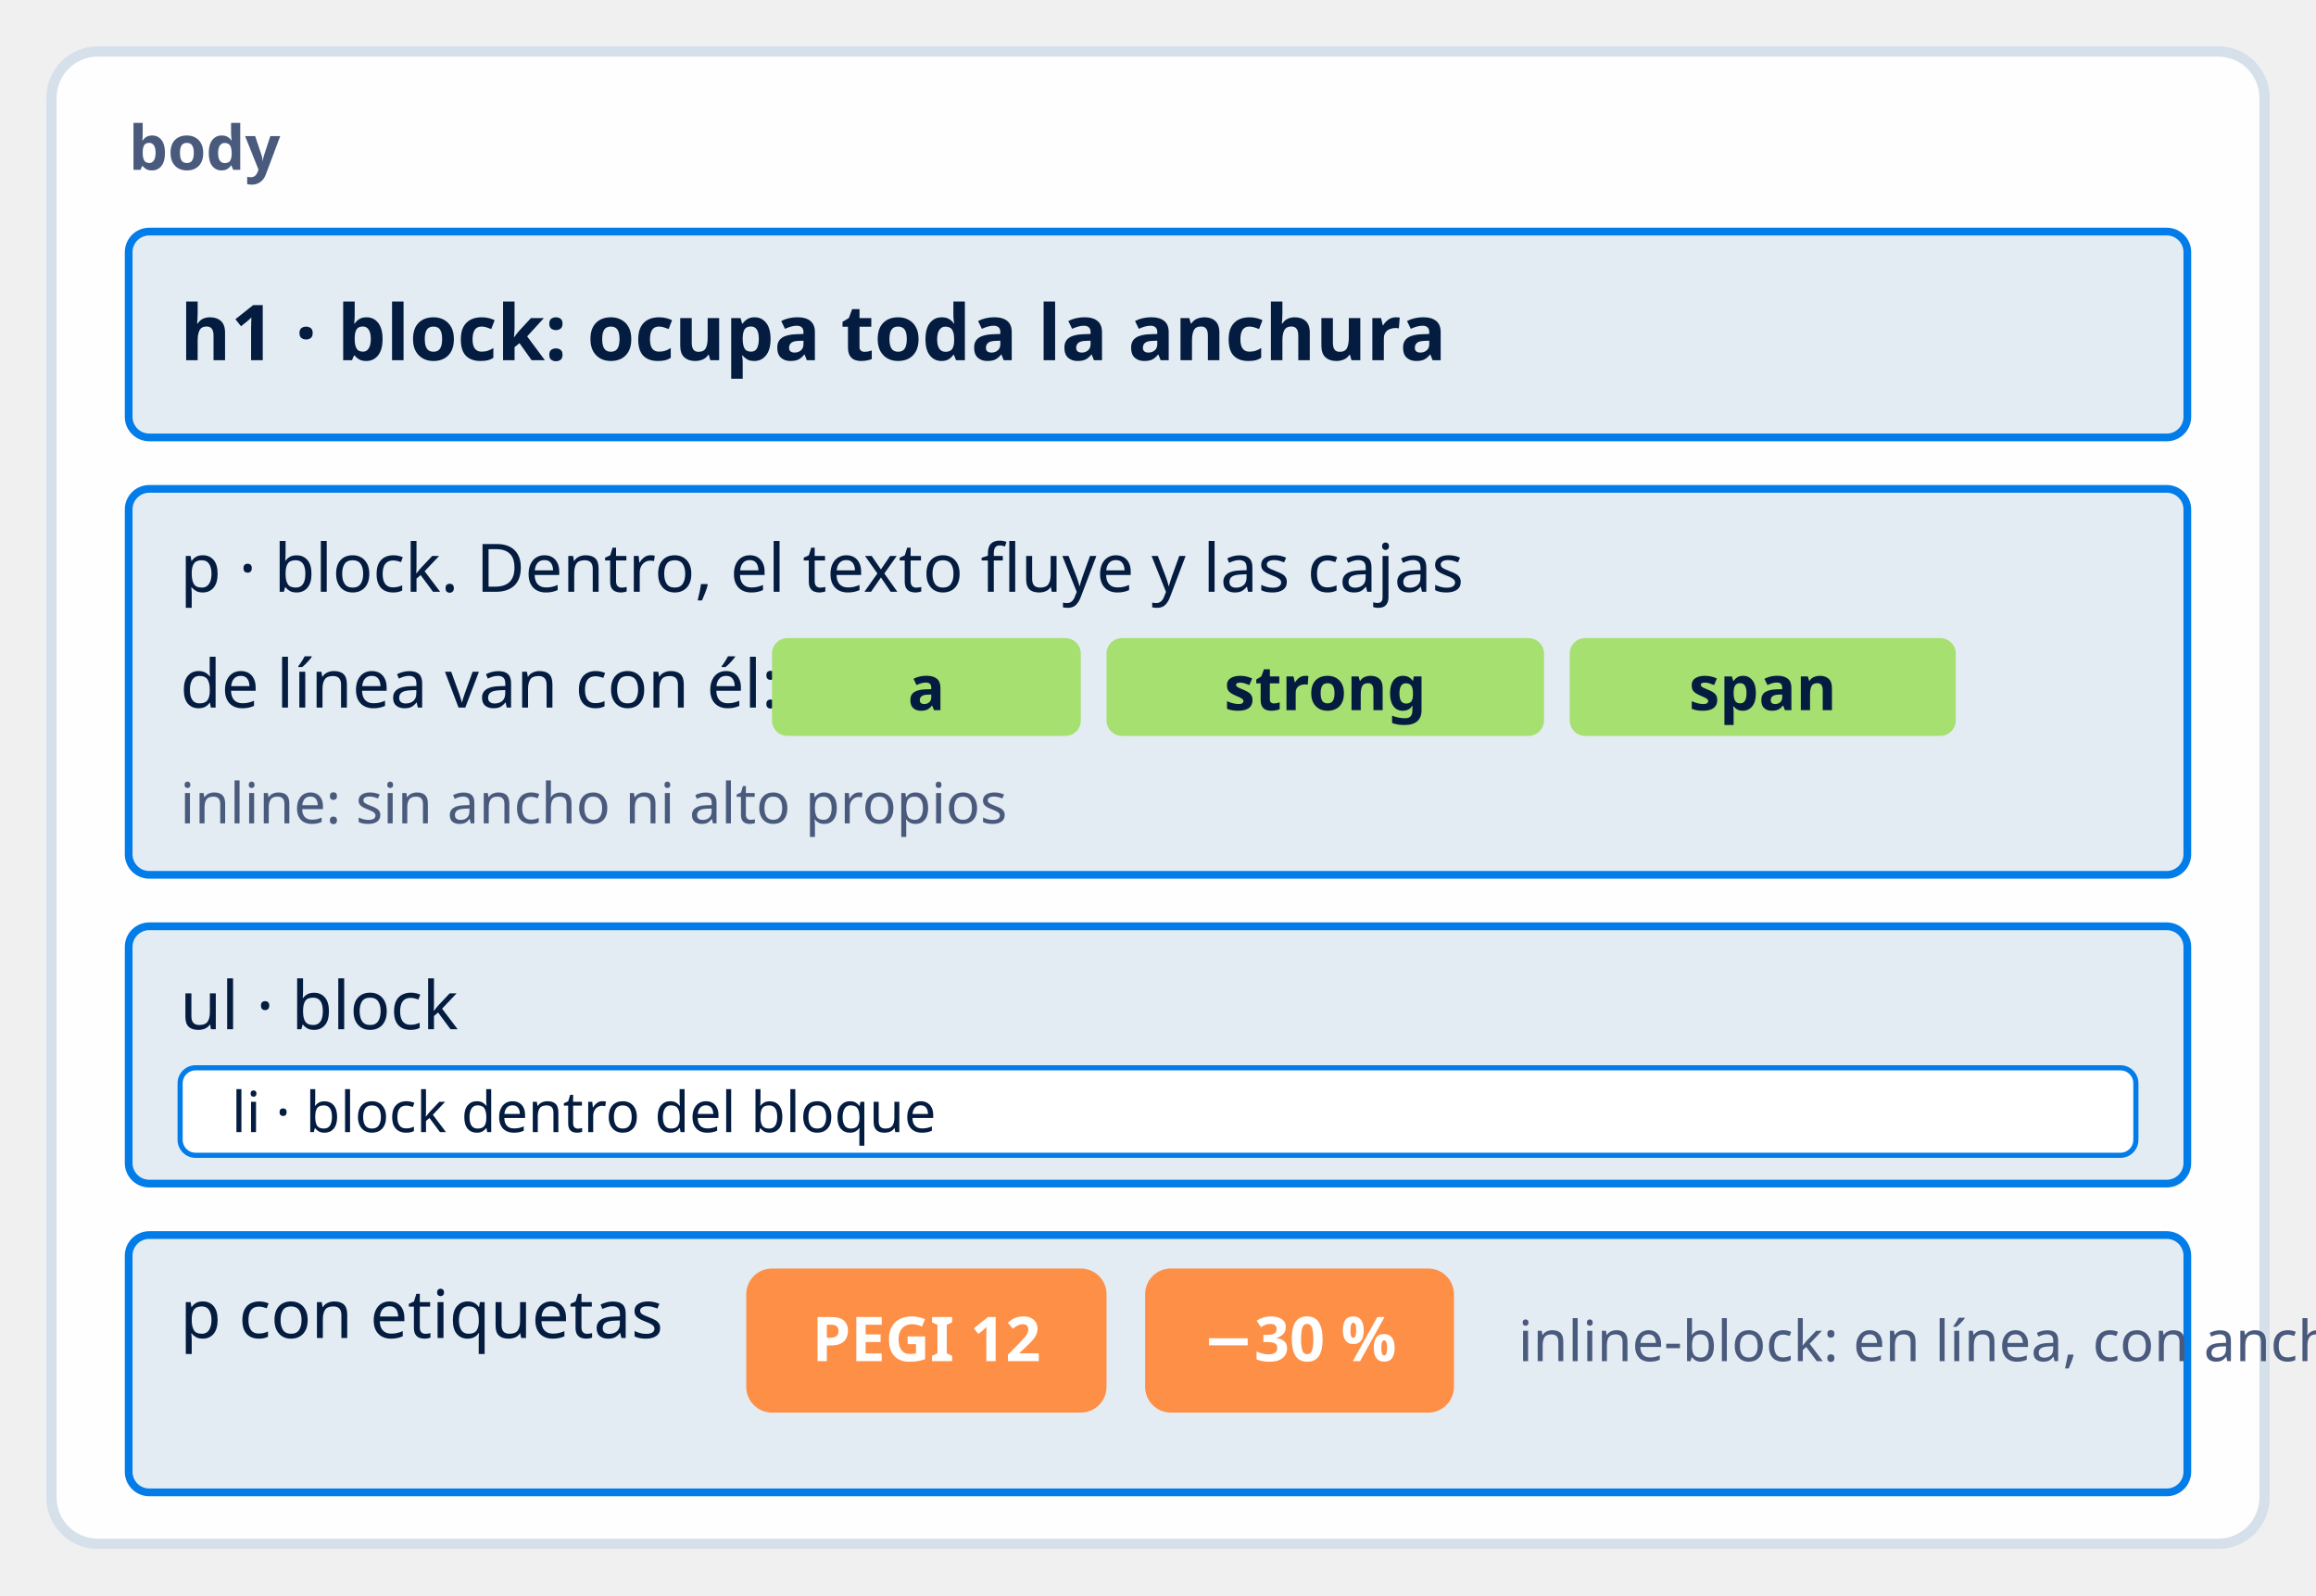
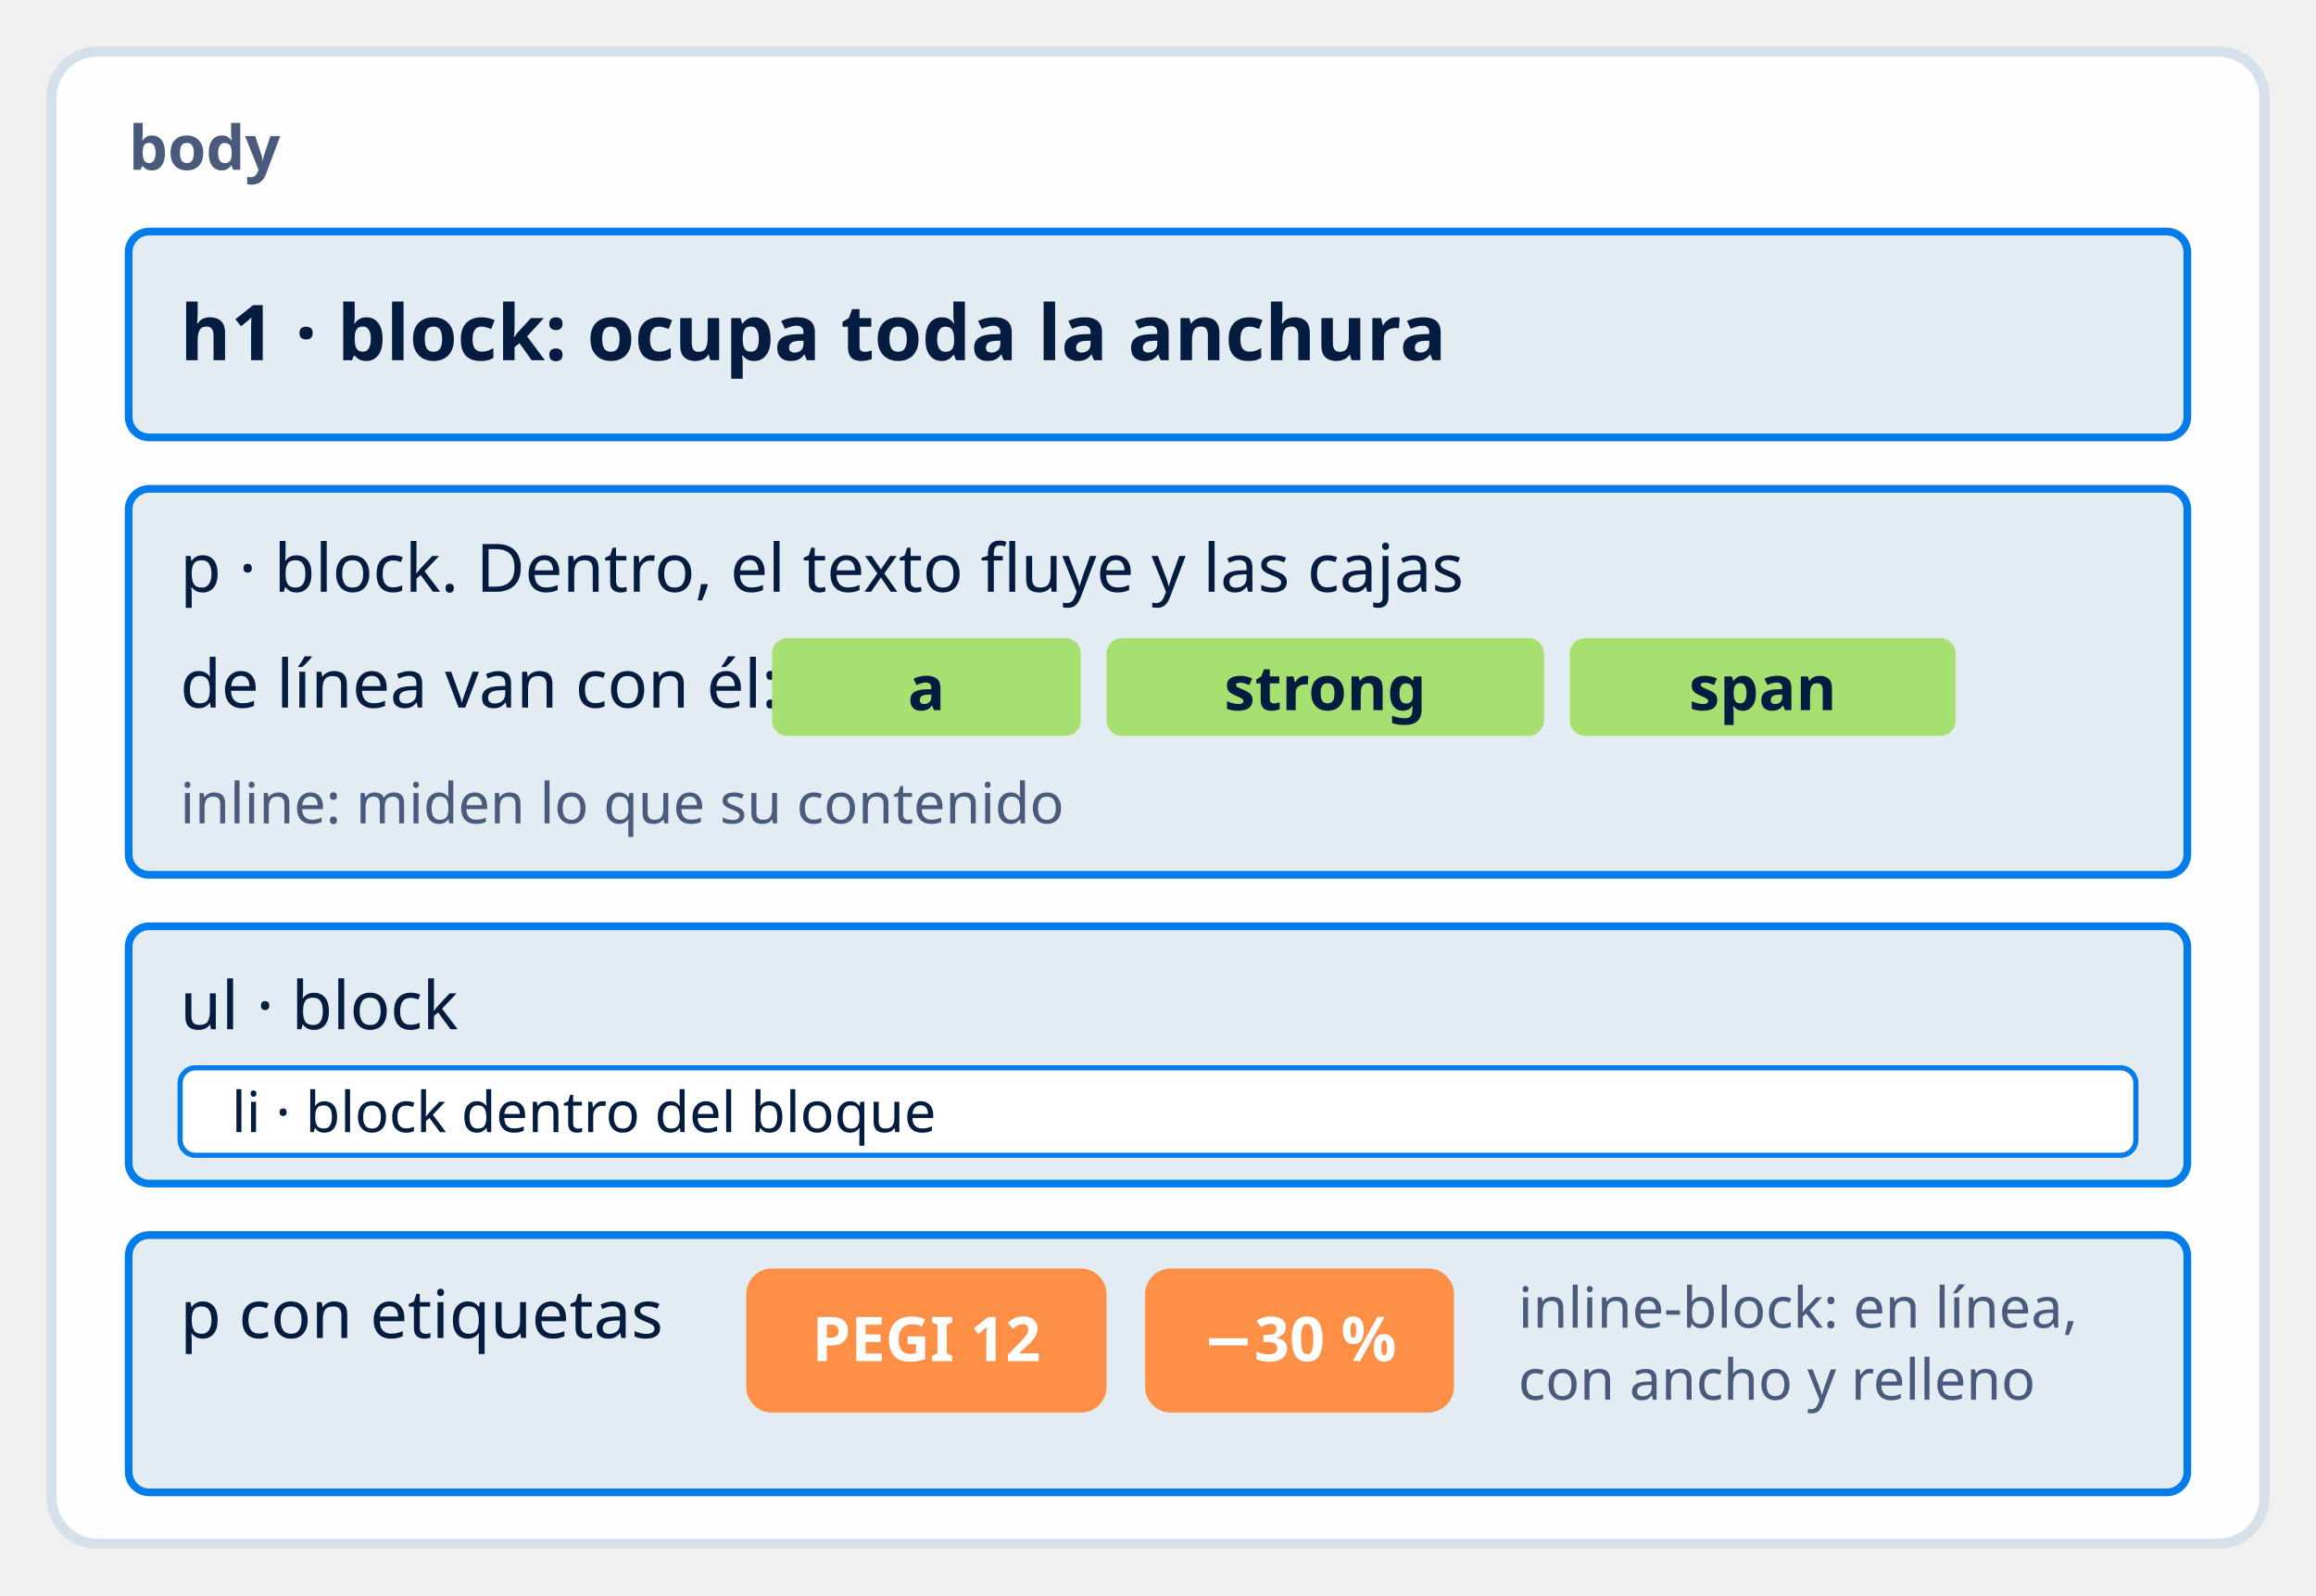
<svg xmlns="http://www.w3.org/2000/svg" viewBox="0 0 900 620" font-family="Plus Jakarta Sans, system-ui, sans-serif">
  <rect x="20" y="20" width="860" height="580" rx="18" fill="#FEFEFE" stroke="#D6E0EA" stroke-width="4" />
  <text x="50" y="66" font-size="24" font-weight="700" fill="#4A5A7D">body</text>
  <rect x="50" y="90" width="800" height="80" rx="8" fill="#E3ECF3" stroke="#017CE9" stroke-width="3" />
  <text x="70" y="140" font-size="30" font-weight="800" fill="#041C3F">h1 · block: ocupa toda la anchura</text>
  <rect x="50" y="190" width="800" height="150" rx="8" fill="#E3ECF3" stroke="#017CE9" stroke-width="3" />
  <text x="70" y="230" font-size="26" fill="#041C3F">p · block. Dentro, el texto fluye y las cajas</text>
  <text x="70" y="275" font-size="26" fill="#041C3F">de línea van con él:</text>
  <rect x="300" y="248" width="120" height="38" rx="6" fill="#A5E070" />
  <text x="360" y="276" font-size="24" font-weight="700" fill="#041C3F" text-anchor="middle">a</text>
  <rect x="430" y="248" width="170" height="38" rx="6" fill="#A5E070" />
  <text x="515" y="276" font-size="24" font-weight="700" fill="#041C3F" text-anchor="middle">strong</text>
  <rect x="610" y="248" width="150" height="38" rx="6" fill="#A5E070" />
  <text x="685" y="276" font-size="24" font-weight="700" fill="#041C3F" text-anchor="middle">span</text>
-   <text x="70" y="320" font-size="22" fill="#4A5A7D">inline: sin ancho ni alto propios</text>
+   <text x="70" y="320" font-size="22" fill="#4A5A7D">inline: miden lo que su contenido</text>
  <rect x="50" y="360" width="800" height="100" rx="8" fill="#E3ECF3" stroke="#017CE9" stroke-width="3" />
  <text x="70" y="400" font-size="26" fill="#041C3F">ul · block</text>
  <rect x="70" y="415" width="760" height="34" rx="6" fill="#FFFFFF" stroke="#017CE9" stroke-width="2" />
  <text x="90" y="440" font-size="22" fill="#041C3F">li · block dentro del bloque</text>
  <rect x="50" y="480" width="800" height="100" rx="8" fill="#E3ECF3" stroke="#017CE9" stroke-width="3" />
  <text x="70" y="520" font-size="26" fill="#041C3F">p con etiquetas</text>
  <rect x="290" y="493" width="140" height="56" rx="10" fill="#FE8F46" />
  <text x="360" y="529" font-size="24" font-weight="800" fill="#FFFFFF" text-anchor="middle">PEGI 12</text>
  <rect x="445" y="493" width="120" height="56" rx="10" fill="#FE8F46" />
  <text x="505" y="529" font-size="24" font-weight="800" fill="#FFFFFF" text-anchor="middle">−30 %</text>
-   <text x="590" y="529" font-size="22" fill="#4A5A7D">inline-block: en línea, con ancho y relleno</text>
+   <text x="590" y="516" font-size="22" fill="#4A5A7D">inline-block: en línea,</text>
+   <text x="590" y="544" font-size="22" fill="#4A5A7D">con ancho y relleno</text>
</svg>
